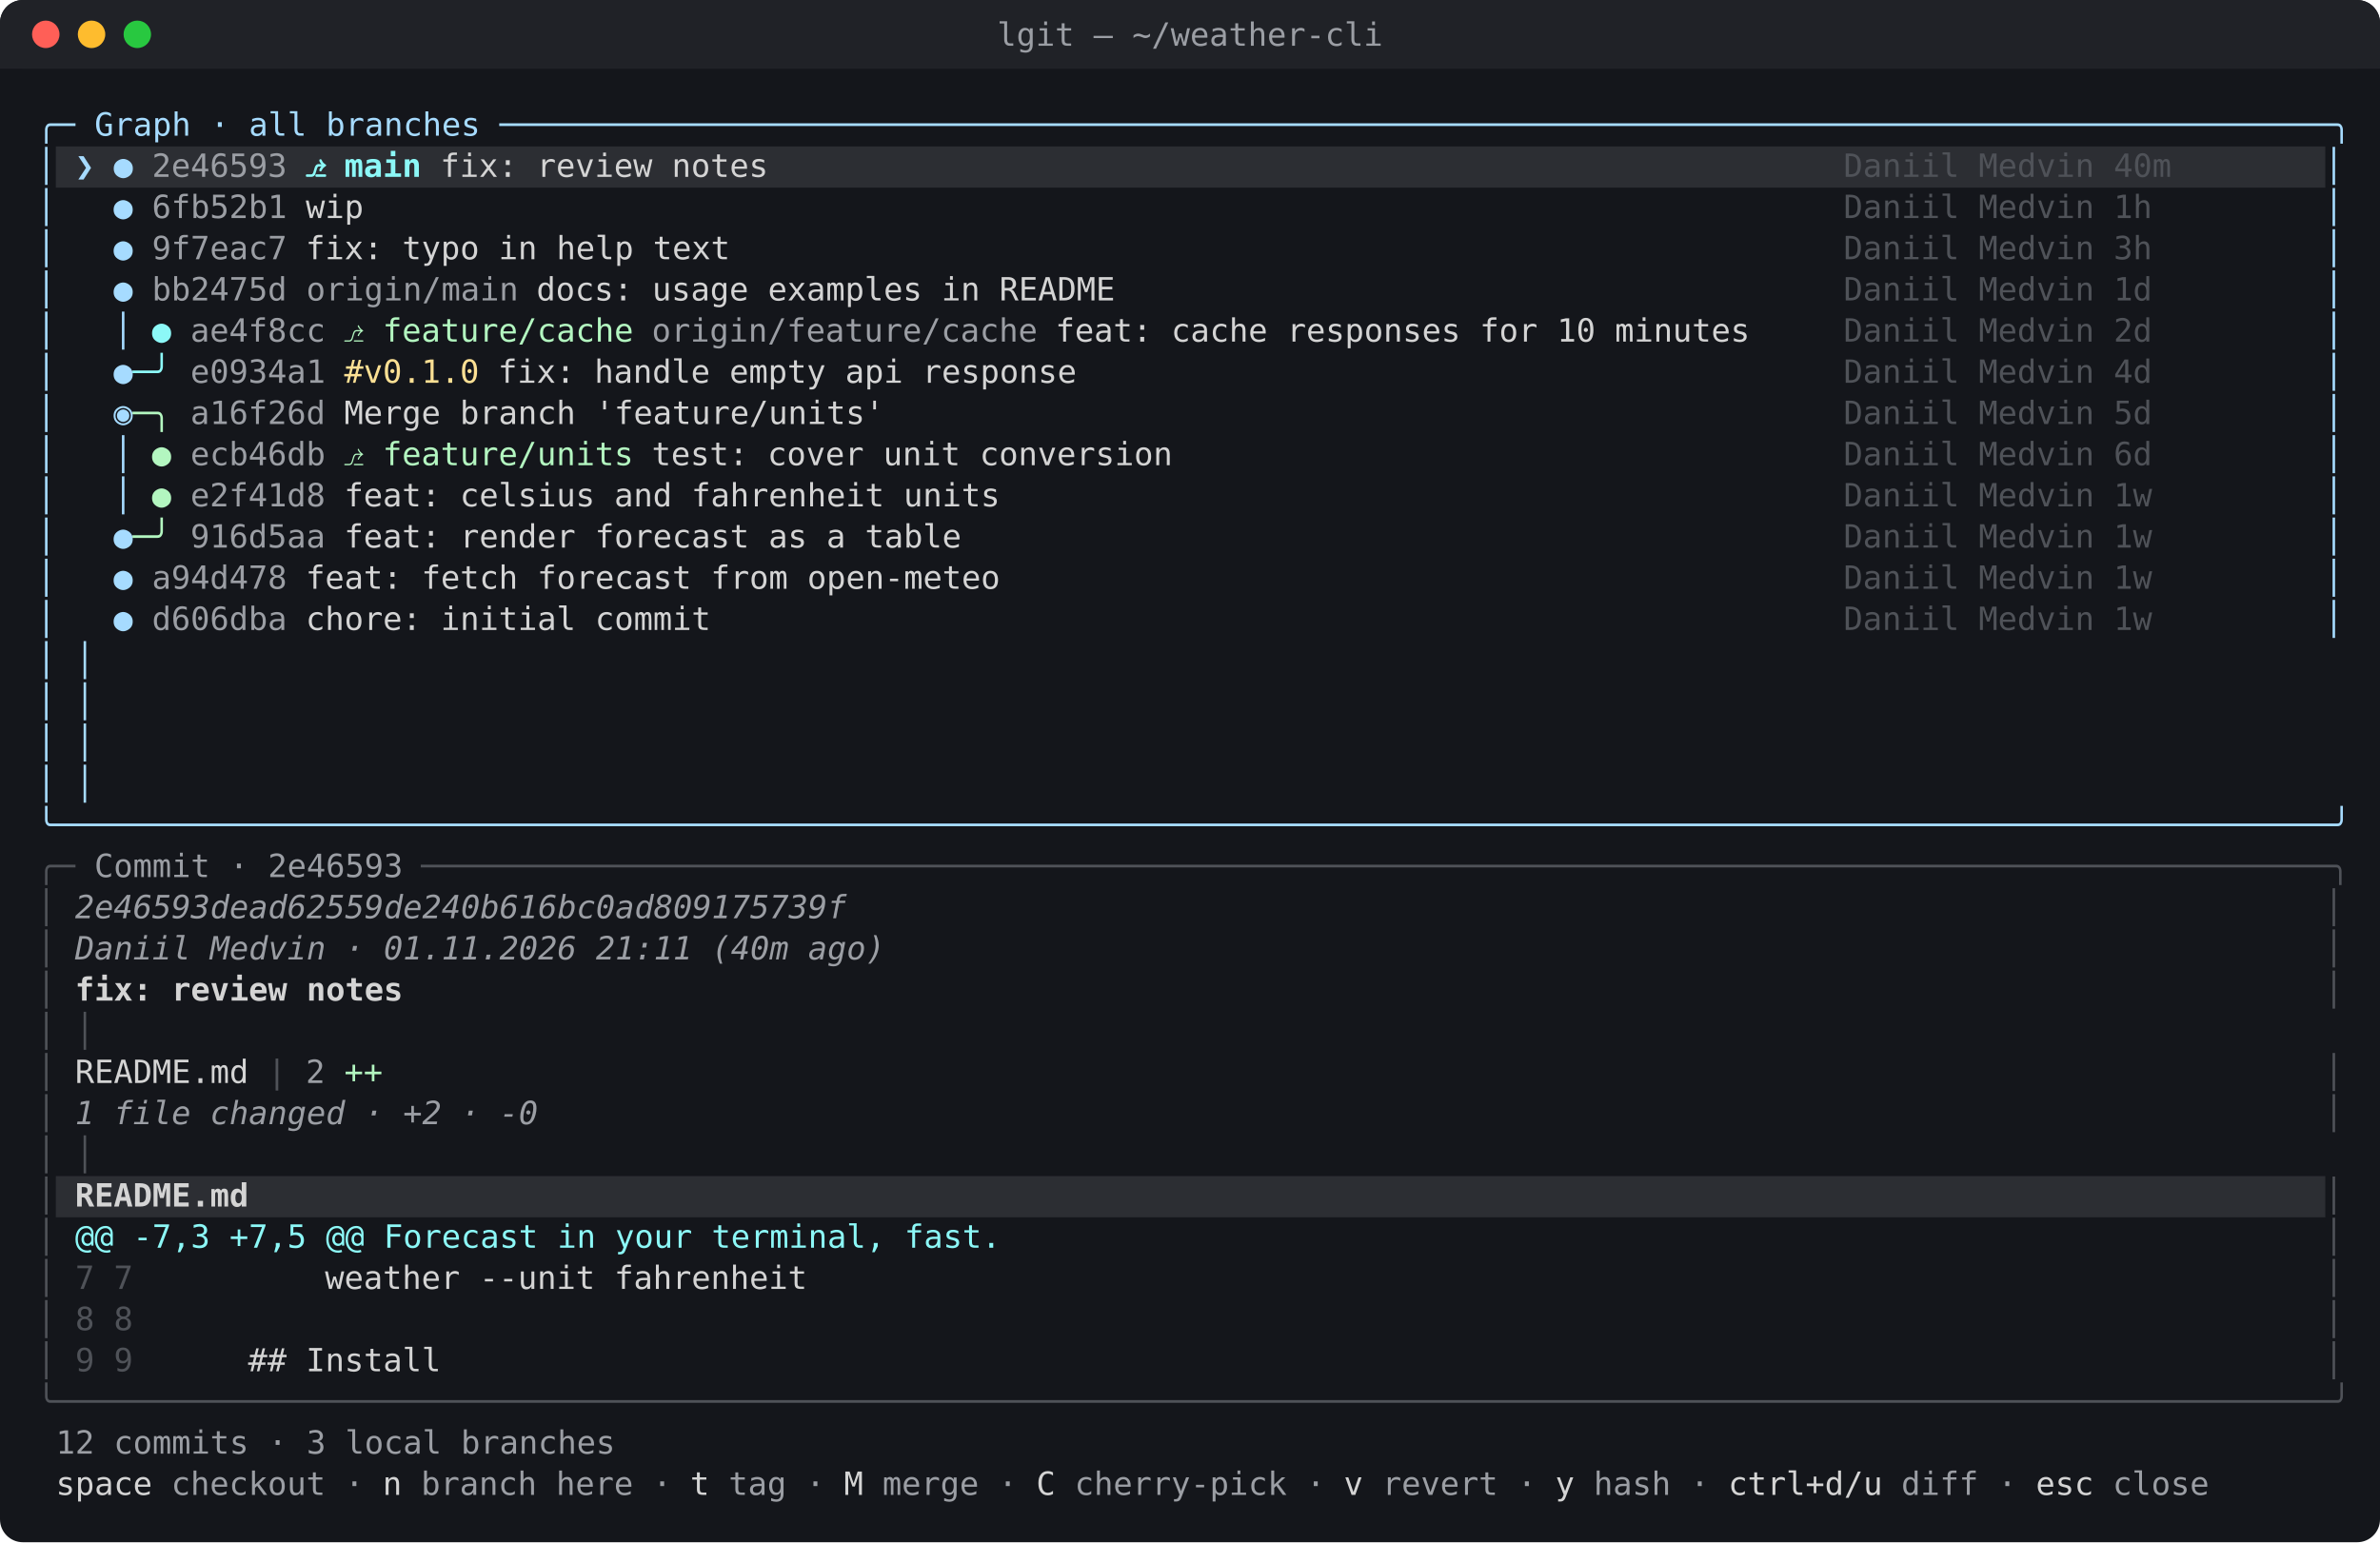
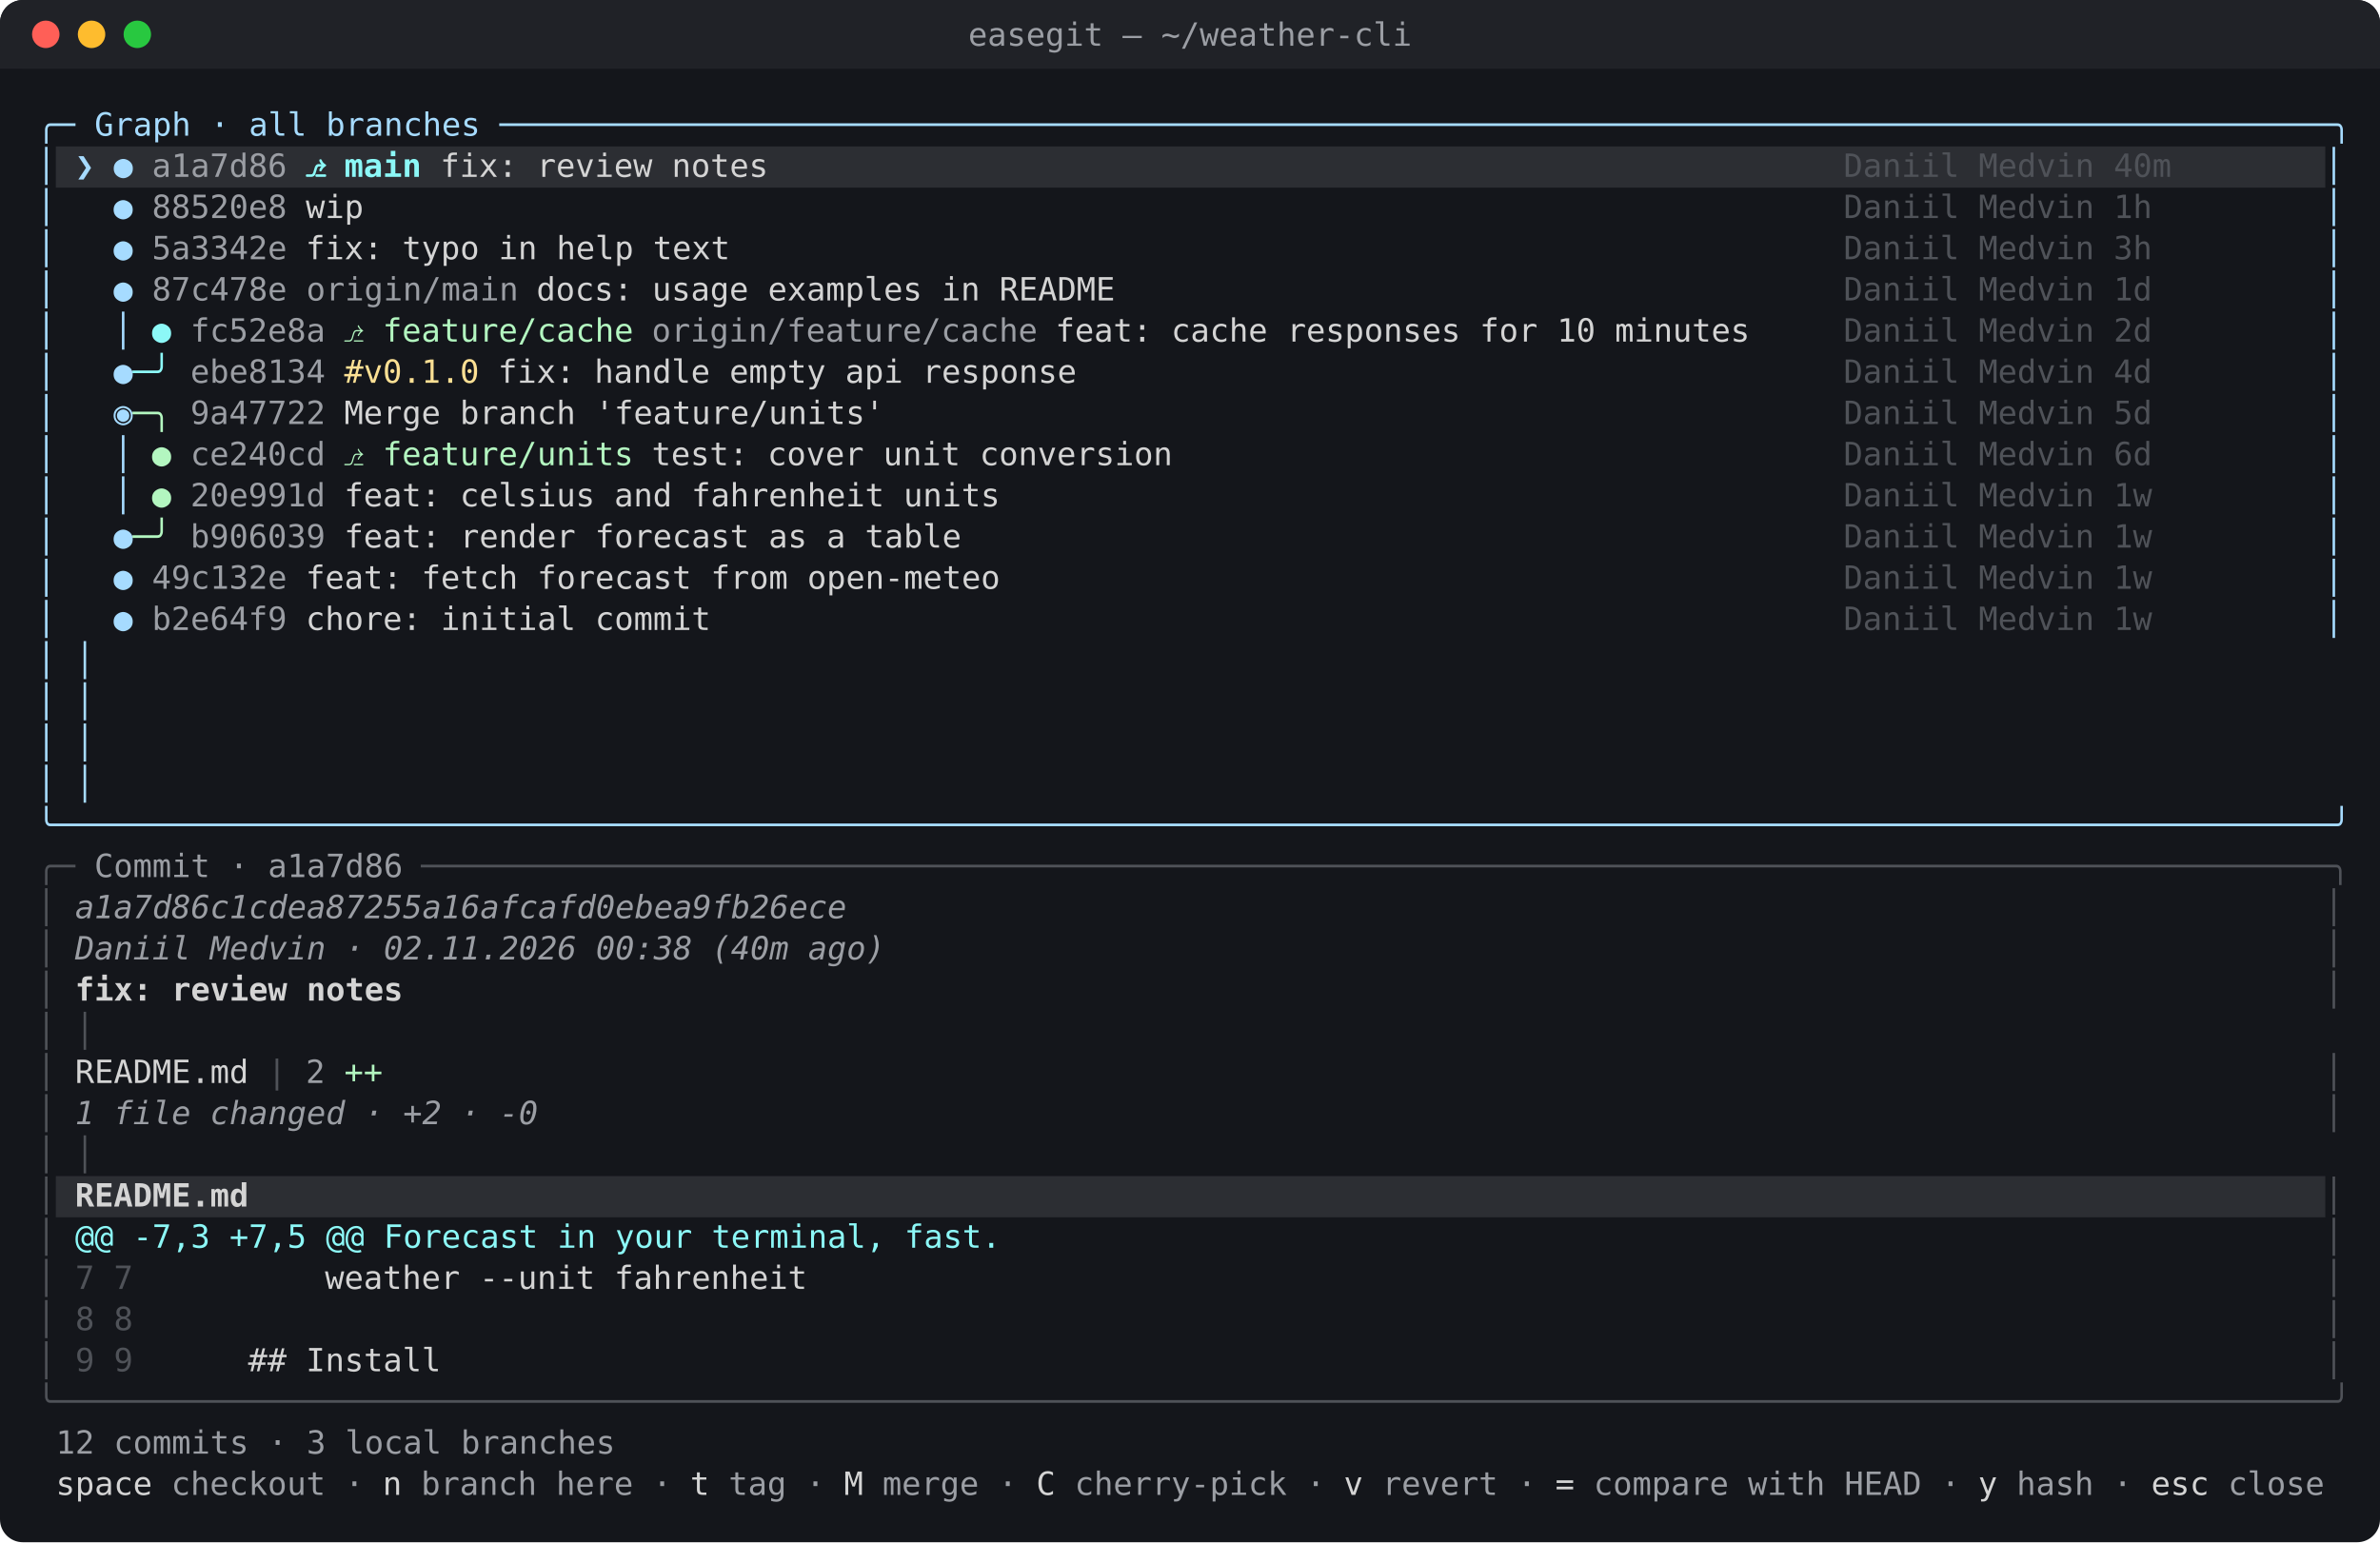
<svg xmlns="http://www.w3.org/2000/svg" width="1040" height="674" viewBox="0 0 1040 674">
  <style>text{font-family:"JetBrains Mono","Cascadia Mono","SF Mono",Menlo,Consolas,"DejaVu Sans Mono",monospace;font-size:14px;white-space:pre}</style>
  <rect width="100%" height="100%" rx="10" fill="#14161B" />
  <rect width="100%" height="30" rx="10" fill="#202227" />
  <rect y="20" width="100%" height="10" fill="#202227" />
  <circle cx="20" cy="15" r="6" fill="#FF5F57" />
  <circle cx="40" cy="15" r="6" fill="#FEBC2E" />
  <circle cx="60" cy="15" r="6" fill="#28C840" />
-   <text x="520" y="20" fill="#9B9EA4" text-anchor="middle">lgit — ~/weather-cli</text>
+   <text x="520" y="20" fill="#9B9EA4" text-anchor="middle">easegit — ~/weather-cli</text>
  <text x="16.0" y="59.3" fill="#A6DBFF" textLength="1008.0" lengthAdjust="spacingAndGlyphs">╭─ Graph · all branches ───────────────────────────────────────────────────────────────────────────────────────────────╮</text>
  <rect x="24.4" y="64" width="991.7" height="18" fill="#2C2E33" />
  <text x="16.0" y="77.3" fill="#A6DBFF" textLength="8.4" lengthAdjust="spacingAndGlyphs">│</text>
  <text x="32.8" y="77.3" fill="#A6DBFF" textLength="25.2" lengthAdjust="spacingAndGlyphs" font-weight="bold">❯ ●</text>
-   <text x="66.4" y="77.3" fill="#9B9EA4" textLength="58.8" lengthAdjust="spacingAndGlyphs">2e46593</text>
+   <text x="66.4" y="77.3" fill="#9B9EA4" textLength="58.8" lengthAdjust="spacingAndGlyphs">a1a7d86</text>
  <text x="133.6" y="77.3" fill="#8CF8F7" textLength="50.4" lengthAdjust="spacingAndGlyphs" font-weight="bold">⎇ main</text>
  <text x="192.4" y="77.3" fill="#D4D4D4" textLength="142.8" lengthAdjust="spacingAndGlyphs">fix: review notes</text>
  <text x="805.6" y="77.3" fill="#4F5258" textLength="201.6" lengthAdjust="spacingAndGlyphs">Daniil Medvin        40m</text>
  <text x="1015.6" y="77.3" fill="#A6DBFF" textLength="8.4" lengthAdjust="spacingAndGlyphs">│</text>
  <text x="16.0" y="95.3" fill="#A6DBFF" textLength="8.4" lengthAdjust="spacingAndGlyphs">│</text>
  <text x="49.6" y="95.3" fill="#A6DBFF" textLength="8.4" lengthAdjust="spacingAndGlyphs" font-weight="bold">●</text>
-   <text x="66.4" y="95.3" fill="#9B9EA4" textLength="58.8" lengthAdjust="spacingAndGlyphs">6fb52b1</text>
+   <text x="66.4" y="95.3" fill="#9B9EA4" textLength="58.8" lengthAdjust="spacingAndGlyphs">88520e8</text>
  <text x="133.6" y="95.3" fill="#D4D4D4" textLength="25.2" lengthAdjust="spacingAndGlyphs">wip</text>
  <text x="805.6" y="95.3" fill="#4F5258" textLength="201.6" lengthAdjust="spacingAndGlyphs">Daniil Medvin         1h</text>
  <text x="1015.6" y="95.3" fill="#A6DBFF" textLength="8.4" lengthAdjust="spacingAndGlyphs">│</text>
  <text x="16.0" y="113.3" fill="#A6DBFF" textLength="8.4" lengthAdjust="spacingAndGlyphs">│</text>
  <text x="49.6" y="113.3" fill="#A6DBFF" textLength="8.4" lengthAdjust="spacingAndGlyphs" font-weight="bold">●</text>
-   <text x="66.4" y="113.3" fill="#9B9EA4" textLength="58.8" lengthAdjust="spacingAndGlyphs">9f7eac7</text>
+   <text x="66.4" y="113.3" fill="#9B9EA4" textLength="58.8" lengthAdjust="spacingAndGlyphs">5a3342e</text>
  <text x="133.6" y="113.3" fill="#D4D4D4" textLength="184.8" lengthAdjust="spacingAndGlyphs">fix: typo in help text</text>
  <text x="805.6" y="113.3" fill="#4F5258" textLength="201.6" lengthAdjust="spacingAndGlyphs">Daniil Medvin         3h</text>
  <text x="1015.6" y="113.3" fill="#A6DBFF" textLength="8.4" lengthAdjust="spacingAndGlyphs">│</text>
  <text x="16.0" y="131.3" fill="#A6DBFF" textLength="8.4" lengthAdjust="spacingAndGlyphs">│</text>
  <text x="49.6" y="131.3" fill="#A6DBFF" textLength="8.4" lengthAdjust="spacingAndGlyphs" font-weight="bold">●</text>
-   <text x="66.4" y="131.3" fill="#9B9EA4" textLength="159.6" lengthAdjust="spacingAndGlyphs">bb2475d origin/main</text>
+   <text x="66.4" y="131.3" fill="#9B9EA4" textLength="159.6" lengthAdjust="spacingAndGlyphs">87c478e origin/main</text>
  <text x="234.4" y="131.3" fill="#D4D4D4" textLength="252.0" lengthAdjust="spacingAndGlyphs">docs: usage examples in README</text>
  <text x="805.6" y="131.3" fill="#4F5258" textLength="201.6" lengthAdjust="spacingAndGlyphs">Daniil Medvin         1d</text>
  <text x="1015.6" y="131.3" fill="#A6DBFF" textLength="8.4" lengthAdjust="spacingAndGlyphs">│</text>
  <text x="16.0" y="149.3" fill="#A6DBFF" textLength="8.4" lengthAdjust="spacingAndGlyphs">│</text>
  <text x="49.6" y="149.3" fill="#A6DBFF" textLength="8.4" lengthAdjust="spacingAndGlyphs">│</text>
  <text x="66.4" y="149.3" fill="#8CF8F7" textLength="8.4" lengthAdjust="spacingAndGlyphs" font-weight="bold">●</text>
-   <text x="83.2" y="149.3" fill="#9B9EA4" textLength="58.8" lengthAdjust="spacingAndGlyphs">ae4f8cc</text>
+   <text x="83.2" y="149.3" fill="#9B9EA4" textLength="58.8" lengthAdjust="spacingAndGlyphs">fc52e8a</text>
  <text x="150.4" y="149.3" fill="#B3F6C0" textLength="126.0" lengthAdjust="spacingAndGlyphs">⎇ feature/cache</text>
  <text x="284.8" y="149.3" fill="#9B9EA4" textLength="168.0" lengthAdjust="spacingAndGlyphs">origin/feature/cache</text>
  <text x="461.2" y="149.3" fill="#D4D4D4" textLength="302.4" lengthAdjust="spacingAndGlyphs">feat: cache responses for 10 minutes</text>
  <text x="805.6" y="149.3" fill="#4F5258" textLength="201.6" lengthAdjust="spacingAndGlyphs">Daniil Medvin         2d</text>
  <text x="1015.6" y="149.3" fill="#A6DBFF" textLength="8.4" lengthAdjust="spacingAndGlyphs">│</text>
  <text x="16.0" y="167.3" fill="#A6DBFF" textLength="8.4" lengthAdjust="spacingAndGlyphs">│</text>
  <text x="49.6" y="167.3" fill="#A6DBFF" textLength="8.4" lengthAdjust="spacingAndGlyphs" font-weight="bold">●</text>
  <text x="58.0" y="167.3" fill="#8CF8F7" textLength="16.8" lengthAdjust="spacingAndGlyphs">─╯</text>
-   <text x="83.2" y="167.3" fill="#9B9EA4" textLength="58.8" lengthAdjust="spacingAndGlyphs">e0934a1</text>
+   <text x="83.2" y="167.3" fill="#9B9EA4" textLength="58.8" lengthAdjust="spacingAndGlyphs">ebe8134</text>
  <text x="150.4" y="167.3" fill="#FCE094" textLength="58.8" lengthAdjust="spacingAndGlyphs">#v0.1.0</text>
  <text x="217.6" y="167.3" fill="#D4D4D4" textLength="252.0" lengthAdjust="spacingAndGlyphs">fix: handle empty api response</text>
  <text x="805.6" y="167.3" fill="#4F5258" textLength="201.6" lengthAdjust="spacingAndGlyphs">Daniil Medvin         4d</text>
  <text x="1015.6" y="167.3" fill="#A6DBFF" textLength="8.4" lengthAdjust="spacingAndGlyphs">│</text>
  <text x="16.0" y="185.3" fill="#A6DBFF" textLength="8.4" lengthAdjust="spacingAndGlyphs">│</text>
  <text x="49.6" y="185.3" fill="#A6DBFF" textLength="8.4" lengthAdjust="spacingAndGlyphs" font-weight="bold">◉</text>
  <text x="58.0" y="185.3" fill="#B3F6C0" textLength="16.8" lengthAdjust="spacingAndGlyphs">─╮</text>
-   <text x="83.2" y="185.3" fill="#9B9EA4" textLength="58.8" lengthAdjust="spacingAndGlyphs">a16f26d</text>
+   <text x="83.2" y="185.3" fill="#9B9EA4" textLength="58.8" lengthAdjust="spacingAndGlyphs">9a47722</text>
  <text x="150.4" y="185.3" fill="#D4D4D4" textLength="235.2" lengthAdjust="spacingAndGlyphs">Merge branch 'feature/units'</text>
  <text x="805.6" y="185.3" fill="#4F5258" textLength="201.6" lengthAdjust="spacingAndGlyphs">Daniil Medvin         5d</text>
  <text x="1015.6" y="185.3" fill="#A6DBFF" textLength="8.4" lengthAdjust="spacingAndGlyphs">│</text>
  <text x="16.0" y="203.3" fill="#A6DBFF" textLength="8.4" lengthAdjust="spacingAndGlyphs">│</text>
  <text x="49.6" y="203.3" fill="#A6DBFF" textLength="8.4" lengthAdjust="spacingAndGlyphs">│</text>
  <text x="66.4" y="203.3" fill="#B3F6C0" textLength="8.4" lengthAdjust="spacingAndGlyphs" font-weight="bold">●</text>
-   <text x="83.2" y="203.3" fill="#9B9EA4" textLength="58.8" lengthAdjust="spacingAndGlyphs">ecb46db</text>
+   <text x="83.2" y="203.3" fill="#9B9EA4" textLength="58.8" lengthAdjust="spacingAndGlyphs">ce240cd</text>
  <text x="150.4" y="203.3" fill="#B3F6C0" textLength="126.0" lengthAdjust="spacingAndGlyphs">⎇ feature/units</text>
  <text x="284.8" y="203.3" fill="#D4D4D4" textLength="226.8" lengthAdjust="spacingAndGlyphs">test: cover unit conversion</text>
  <text x="805.6" y="203.3" fill="#4F5258" textLength="201.6" lengthAdjust="spacingAndGlyphs">Daniil Medvin         6d</text>
  <text x="1015.6" y="203.3" fill="#A6DBFF" textLength="8.4" lengthAdjust="spacingAndGlyphs">│</text>
  <text x="16.0" y="221.3" fill="#A6DBFF" textLength="8.4" lengthAdjust="spacingAndGlyphs">│</text>
  <text x="49.6" y="221.3" fill="#A6DBFF" textLength="8.4" lengthAdjust="spacingAndGlyphs">│</text>
  <text x="66.4" y="221.3" fill="#B3F6C0" textLength="8.4" lengthAdjust="spacingAndGlyphs" font-weight="bold">●</text>
-   <text x="83.2" y="221.3" fill="#9B9EA4" textLength="58.8" lengthAdjust="spacingAndGlyphs">e2f41d8</text>
+   <text x="83.2" y="221.3" fill="#9B9EA4" textLength="58.8" lengthAdjust="spacingAndGlyphs">20e991d</text>
  <text x="150.4" y="221.3" fill="#D4D4D4" textLength="285.6" lengthAdjust="spacingAndGlyphs">feat: celsius and fahrenheit units</text>
  <text x="805.6" y="221.3" fill="#4F5258" textLength="201.6" lengthAdjust="spacingAndGlyphs">Daniil Medvin         1w</text>
  <text x="1015.6" y="221.3" fill="#A6DBFF" textLength="8.4" lengthAdjust="spacingAndGlyphs">│</text>
  <text x="16.0" y="239.3" fill="#A6DBFF" textLength="8.4" lengthAdjust="spacingAndGlyphs">│</text>
  <text x="49.6" y="239.3" fill="#A6DBFF" textLength="8.4" lengthAdjust="spacingAndGlyphs" font-weight="bold">●</text>
  <text x="58.0" y="239.3" fill="#B3F6C0" textLength="16.8" lengthAdjust="spacingAndGlyphs">─╯</text>
-   <text x="83.2" y="239.3" fill="#9B9EA4" textLength="58.8" lengthAdjust="spacingAndGlyphs">916d5aa</text>
+   <text x="83.2" y="239.3" fill="#9B9EA4" textLength="58.8" lengthAdjust="spacingAndGlyphs">b906039</text>
  <text x="150.4" y="239.3" fill="#D4D4D4" textLength="268.8" lengthAdjust="spacingAndGlyphs">feat: render forecast as a table</text>
  <text x="805.6" y="239.3" fill="#4F5258" textLength="201.6" lengthAdjust="spacingAndGlyphs">Daniil Medvin         1w</text>
  <text x="1015.6" y="239.3" fill="#A6DBFF" textLength="8.4" lengthAdjust="spacingAndGlyphs">│</text>
  <text x="16.0" y="257.3" fill="#A6DBFF" textLength="8.4" lengthAdjust="spacingAndGlyphs">│</text>
  <text x="49.6" y="257.3" fill="#A6DBFF" textLength="8.4" lengthAdjust="spacingAndGlyphs" font-weight="bold">●</text>
-   <text x="66.4" y="257.3" fill="#9B9EA4" textLength="58.8" lengthAdjust="spacingAndGlyphs">a94d478</text>
+   <text x="66.4" y="257.3" fill="#9B9EA4" textLength="58.8" lengthAdjust="spacingAndGlyphs">49c132e</text>
  <text x="133.6" y="257.3" fill="#D4D4D4" textLength="302.4" lengthAdjust="spacingAndGlyphs">feat: fetch forecast from open-meteo</text>
  <text x="805.6" y="257.3" fill="#4F5258" textLength="201.6" lengthAdjust="spacingAndGlyphs">Daniil Medvin         1w</text>
  <text x="1015.6" y="257.3" fill="#A6DBFF" textLength="8.4" lengthAdjust="spacingAndGlyphs">│</text>
  <text x="16.0" y="275.3" fill="#A6DBFF" textLength="8.4" lengthAdjust="spacingAndGlyphs">│</text>
  <text x="49.6" y="275.3" fill="#A6DBFF" textLength="8.4" lengthAdjust="spacingAndGlyphs" font-weight="bold">●</text>
-   <text x="66.4" y="275.3" fill="#9B9EA4" textLength="58.8" lengthAdjust="spacingAndGlyphs">d606dba</text>
+   <text x="66.4" y="275.3" fill="#9B9EA4" textLength="58.8" lengthAdjust="spacingAndGlyphs">b2e64f9</text>
  <text x="133.6" y="275.3" fill="#D4D4D4" textLength="176.4" lengthAdjust="spacingAndGlyphs">chore: initial commit</text>
  <text x="805.6" y="275.3" fill="#4F5258" textLength="201.6" lengthAdjust="spacingAndGlyphs">Daniil Medvin         1w</text>
  <text x="1015.6" y="275.3" fill="#A6DBFF" textLength="8.4" lengthAdjust="spacingAndGlyphs">│</text>
  <text x="16.0" y="293.3" fill="#A6DBFF" textLength="1008.0" lengthAdjust="spacingAndGlyphs">│                                                                                                                      │</text>
  <text x="16.0" y="311.3" fill="#A6DBFF" textLength="1008.0" lengthAdjust="spacingAndGlyphs">│                                                                                                                      │</text>
  <text x="16.0" y="329.3" fill="#A6DBFF" textLength="1008.0" lengthAdjust="spacingAndGlyphs">│                                                                                                                      │</text>
  <text x="16.0" y="347.3" fill="#A6DBFF" textLength="1008.0" lengthAdjust="spacingAndGlyphs">│                                                                                                                      │</text>
  <text x="16.0" y="365.3" fill="#A6DBFF" textLength="1008.0" lengthAdjust="spacingAndGlyphs">╰──────────────────────────────────────────────────────────────────────────────────────────────────────────────────────╯</text>
  <text x="16.0" y="383.3" fill="#4F5258" textLength="16.8" lengthAdjust="spacingAndGlyphs">╭─</text>
-   <text x="41.2" y="383.3" fill="#9B9EA4" textLength="134.4" lengthAdjust="spacingAndGlyphs">Commit · 2e46593</text>
+   <text x="41.2" y="383.3" fill="#9B9EA4" textLength="134.4" lengthAdjust="spacingAndGlyphs">Commit · a1a7d86</text>
  <text x="184.0" y="383.3" fill="#4F5258" textLength="840.0" lengthAdjust="spacingAndGlyphs">───────────────────────────────────────────────────────────────────────────────────────────────────╮</text>
  <text x="16.0" y="401.3" fill="#4F5258" textLength="8.4" lengthAdjust="spacingAndGlyphs">│</text>
-   <text x="32.8" y="401.3" fill="#9B9EA4" textLength="336.0" lengthAdjust="spacingAndGlyphs" font-style="italic">2e46593dead62559de240b616bc0ad809175739f</text>
+   <text x="32.8" y="401.3" fill="#9B9EA4" textLength="336.0" lengthAdjust="spacingAndGlyphs" font-style="italic">a1a7d86c1cdea87255a16afcafd0ebea9fb26ece</text>
  <text x="1015.6" y="401.3" fill="#4F5258" textLength="8.4" lengthAdjust="spacingAndGlyphs">│</text>
  <text x="16.0" y="419.3" fill="#4F5258" textLength="8.4" lengthAdjust="spacingAndGlyphs">│</text>
-   <text x="32.8" y="419.3" fill="#9B9EA4" textLength="352.8" lengthAdjust="spacingAndGlyphs" font-style="italic">Daniil Medvin · 01.11.2026 21:11 (40m ago)</text>
+   <text x="32.8" y="419.3" fill="#9B9EA4" textLength="352.8" lengthAdjust="spacingAndGlyphs" font-style="italic">Daniil Medvin · 02.11.2026 00:38 (40m ago)</text>
  <text x="1015.6" y="419.3" fill="#4F5258" textLength="8.4" lengthAdjust="spacingAndGlyphs">│</text>
  <text x="16.0" y="437.3" fill="#4F5258" textLength="8.4" lengthAdjust="spacingAndGlyphs">│</text>
  <text x="32.8" y="437.3" fill="#D4D4D4" textLength="142.8" lengthAdjust="spacingAndGlyphs" font-weight="bold">fix: review notes</text>
  <text x="1015.6" y="437.3" fill="#4F5258" textLength="8.4" lengthAdjust="spacingAndGlyphs">│</text>
  <text x="16.0" y="455.3" fill="#4F5258" textLength="1008.0" lengthAdjust="spacingAndGlyphs">│                                                                                                                      │</text>
  <text x="16.0" y="473.3" fill="#4F5258" textLength="8.4" lengthAdjust="spacingAndGlyphs">│</text>
  <text x="32.8" y="473.3" fill="#D4D4D4" textLength="75.6" lengthAdjust="spacingAndGlyphs">README.md</text>
  <text x="116.8" y="473.3" fill="#4F5258" textLength="8.4" lengthAdjust="spacingAndGlyphs">|</text>
  <text x="133.6" y="473.3" fill="#9B9EA4" textLength="8.4" lengthAdjust="spacingAndGlyphs">2</text>
  <text x="150.4" y="473.3" fill="#B3F6C0" textLength="16.8" lengthAdjust="spacingAndGlyphs">++</text>
  <text x="1015.6" y="473.3" fill="#4F5258" textLength="8.4" lengthAdjust="spacingAndGlyphs">│</text>
  <text x="16.0" y="491.3" fill="#4F5258" textLength="8.4" lengthAdjust="spacingAndGlyphs">│</text>
  <text x="32.8" y="491.3" fill="#9B9EA4" textLength="201.6" lengthAdjust="spacingAndGlyphs" font-style="italic">1 file changed · +2 · -0</text>
  <text x="1015.6" y="491.3" fill="#4F5258" textLength="8.4" lengthAdjust="spacingAndGlyphs">│</text>
  <text x="16.0" y="509.3" fill="#4F5258" textLength="1008.0" lengthAdjust="spacingAndGlyphs">│                                                                                                                      │</text>
  <rect x="24.4" y="514" width="991.7" height="18" fill="#2C2E33" />
  <text x="16.0" y="527.3" fill="#4F5258" textLength="8.4" lengthAdjust="spacingAndGlyphs">│</text>
  <text x="32.8" y="527.3" fill="#D4D4D4" textLength="75.6" lengthAdjust="spacingAndGlyphs" font-weight="bold">README.md</text>
  <text x="1015.6" y="527.3" fill="#4F5258" textLength="8.4" lengthAdjust="spacingAndGlyphs">│</text>
  <text x="16.0" y="545.3" fill="#4F5258" textLength="8.4" lengthAdjust="spacingAndGlyphs">│</text>
  <text x="32.8" y="545.3" fill="#8CF8F7" textLength="403.2" lengthAdjust="spacingAndGlyphs">@@ -7,3 +7,5 @@ Forecast in your terminal, fast.</text>
  <text x="1015.6" y="545.3" fill="#4F5258" textLength="8.4" lengthAdjust="spacingAndGlyphs">│</text>
  <text x="16.0" y="563.3" fill="#4F5258" textLength="67.2" lengthAdjust="spacingAndGlyphs">│  7   7</text>
  <text x="142.0" y="563.3" fill="#D4D4D4" textLength="210.0" lengthAdjust="spacingAndGlyphs">weather --unit fahrenheit</text>
  <text x="1015.6" y="563.3" fill="#4F5258" textLength="8.4" lengthAdjust="spacingAndGlyphs">│</text>
  <text x="16.0" y="581.3" fill="#4F5258" textLength="67.2" lengthAdjust="spacingAndGlyphs">│  8   8</text>
  <text x="1015.6" y="581.3" fill="#4F5258" textLength="8.4" lengthAdjust="spacingAndGlyphs">│</text>
  <text x="16.0" y="599.3" fill="#4F5258" textLength="67.2" lengthAdjust="spacingAndGlyphs">│  9   9</text>
  <text x="108.4" y="599.3" fill="#D4D4D4" textLength="84.0" lengthAdjust="spacingAndGlyphs">## Install</text>
  <text x="1015.6" y="599.3" fill="#4F5258" textLength="8.4" lengthAdjust="spacingAndGlyphs">│</text>
  <text x="16.0" y="617.3" fill="#4F5258" textLength="1008.0" lengthAdjust="spacingAndGlyphs">╰──────────────────────────────────────────────────────────────────────────────────────────────────────────────────────╯</text>
  <text x="24.4" y="635.3" fill="#9B9EA4" textLength="243.6" lengthAdjust="spacingAndGlyphs">12 commits · 3 local branches</text>
  <text x="24.4" y="653.3" fill="#D4D4D4" textLength="42.0" lengthAdjust="spacingAndGlyphs">space</text>
  <text x="74.8" y="653.3" fill="#9B9EA4" textLength="84.0" lengthAdjust="spacingAndGlyphs">checkout ·</text>
  <text x="167.2" y="653.3" fill="#D4D4D4" textLength="8.4" lengthAdjust="spacingAndGlyphs">n</text>
  <text x="184.0" y="653.3" fill="#9B9EA4" textLength="109.2" lengthAdjust="spacingAndGlyphs">branch here ·</text>
  <text x="301.6" y="653.3" fill="#D4D4D4" textLength="8.4" lengthAdjust="spacingAndGlyphs">t</text>
  <text x="318.4" y="653.3" fill="#9B9EA4" textLength="42.0" lengthAdjust="spacingAndGlyphs">tag ·</text>
  <text x="368.8" y="653.3" fill="#D4D4D4" textLength="8.4" lengthAdjust="spacingAndGlyphs">M</text>
  <text x="385.6" y="653.3" fill="#9B9EA4" textLength="58.8" lengthAdjust="spacingAndGlyphs">merge ·</text>
  <text x="452.8" y="653.3" fill="#D4D4D4" textLength="8.4" lengthAdjust="spacingAndGlyphs">C</text>
  <text x="469.6" y="653.3" fill="#9B9EA4" textLength="109.2" lengthAdjust="spacingAndGlyphs">cherry-pick ·</text>
  <text x="587.2" y="653.3" fill="#D4D4D4" textLength="8.4" lengthAdjust="spacingAndGlyphs">v</text>
  <text x="604.0" y="653.3" fill="#9B9EA4" textLength="67.2" lengthAdjust="spacingAndGlyphs">revert ·</text>
-   <text x="679.6" y="653.3" fill="#D4D4D4" textLength="8.4" lengthAdjust="spacingAndGlyphs">y</text>
-   <text x="696.4" y="653.3" fill="#9B9EA4" textLength="50.4" lengthAdjust="spacingAndGlyphs">hash ·</text>
-   <text x="755.2" y="653.3" fill="#D4D4D4" textLength="67.2" lengthAdjust="spacingAndGlyphs">ctrl+d/u</text>
-   <text x="830.8" y="653.3" fill="#9B9EA4" textLength="50.4" lengthAdjust="spacingAndGlyphs">diff ·</text>
-   <text x="889.6" y="653.3" fill="#D4D4D4" textLength="25.2" lengthAdjust="spacingAndGlyphs">esc</text>
-   <text x="923.2" y="653.3" fill="#9B9EA4" textLength="42.0" lengthAdjust="spacingAndGlyphs">close</text>
+   <text x="679.6" y="653.3" fill="#D4D4D4" textLength="8.4" lengthAdjust="spacingAndGlyphs">=</text>
+   <text x="696.4" y="653.3" fill="#9B9EA4" textLength="159.6" lengthAdjust="spacingAndGlyphs">compare with HEAD ·</text>
+   <text x="864.4" y="653.3" fill="#D4D4D4" textLength="8.4" lengthAdjust="spacingAndGlyphs">y</text>
+   <text x="881.2" y="653.3" fill="#9B9EA4" textLength="50.4" lengthAdjust="spacingAndGlyphs">hash ·</text>
+   <text x="940.0" y="653.3" fill="#D4D4D4" textLength="25.2" lengthAdjust="spacingAndGlyphs">esc</text>
+   <text x="973.6" y="653.3" fill="#9B9EA4" textLength="42.0" lengthAdjust="spacingAndGlyphs">close</text>
</svg>
